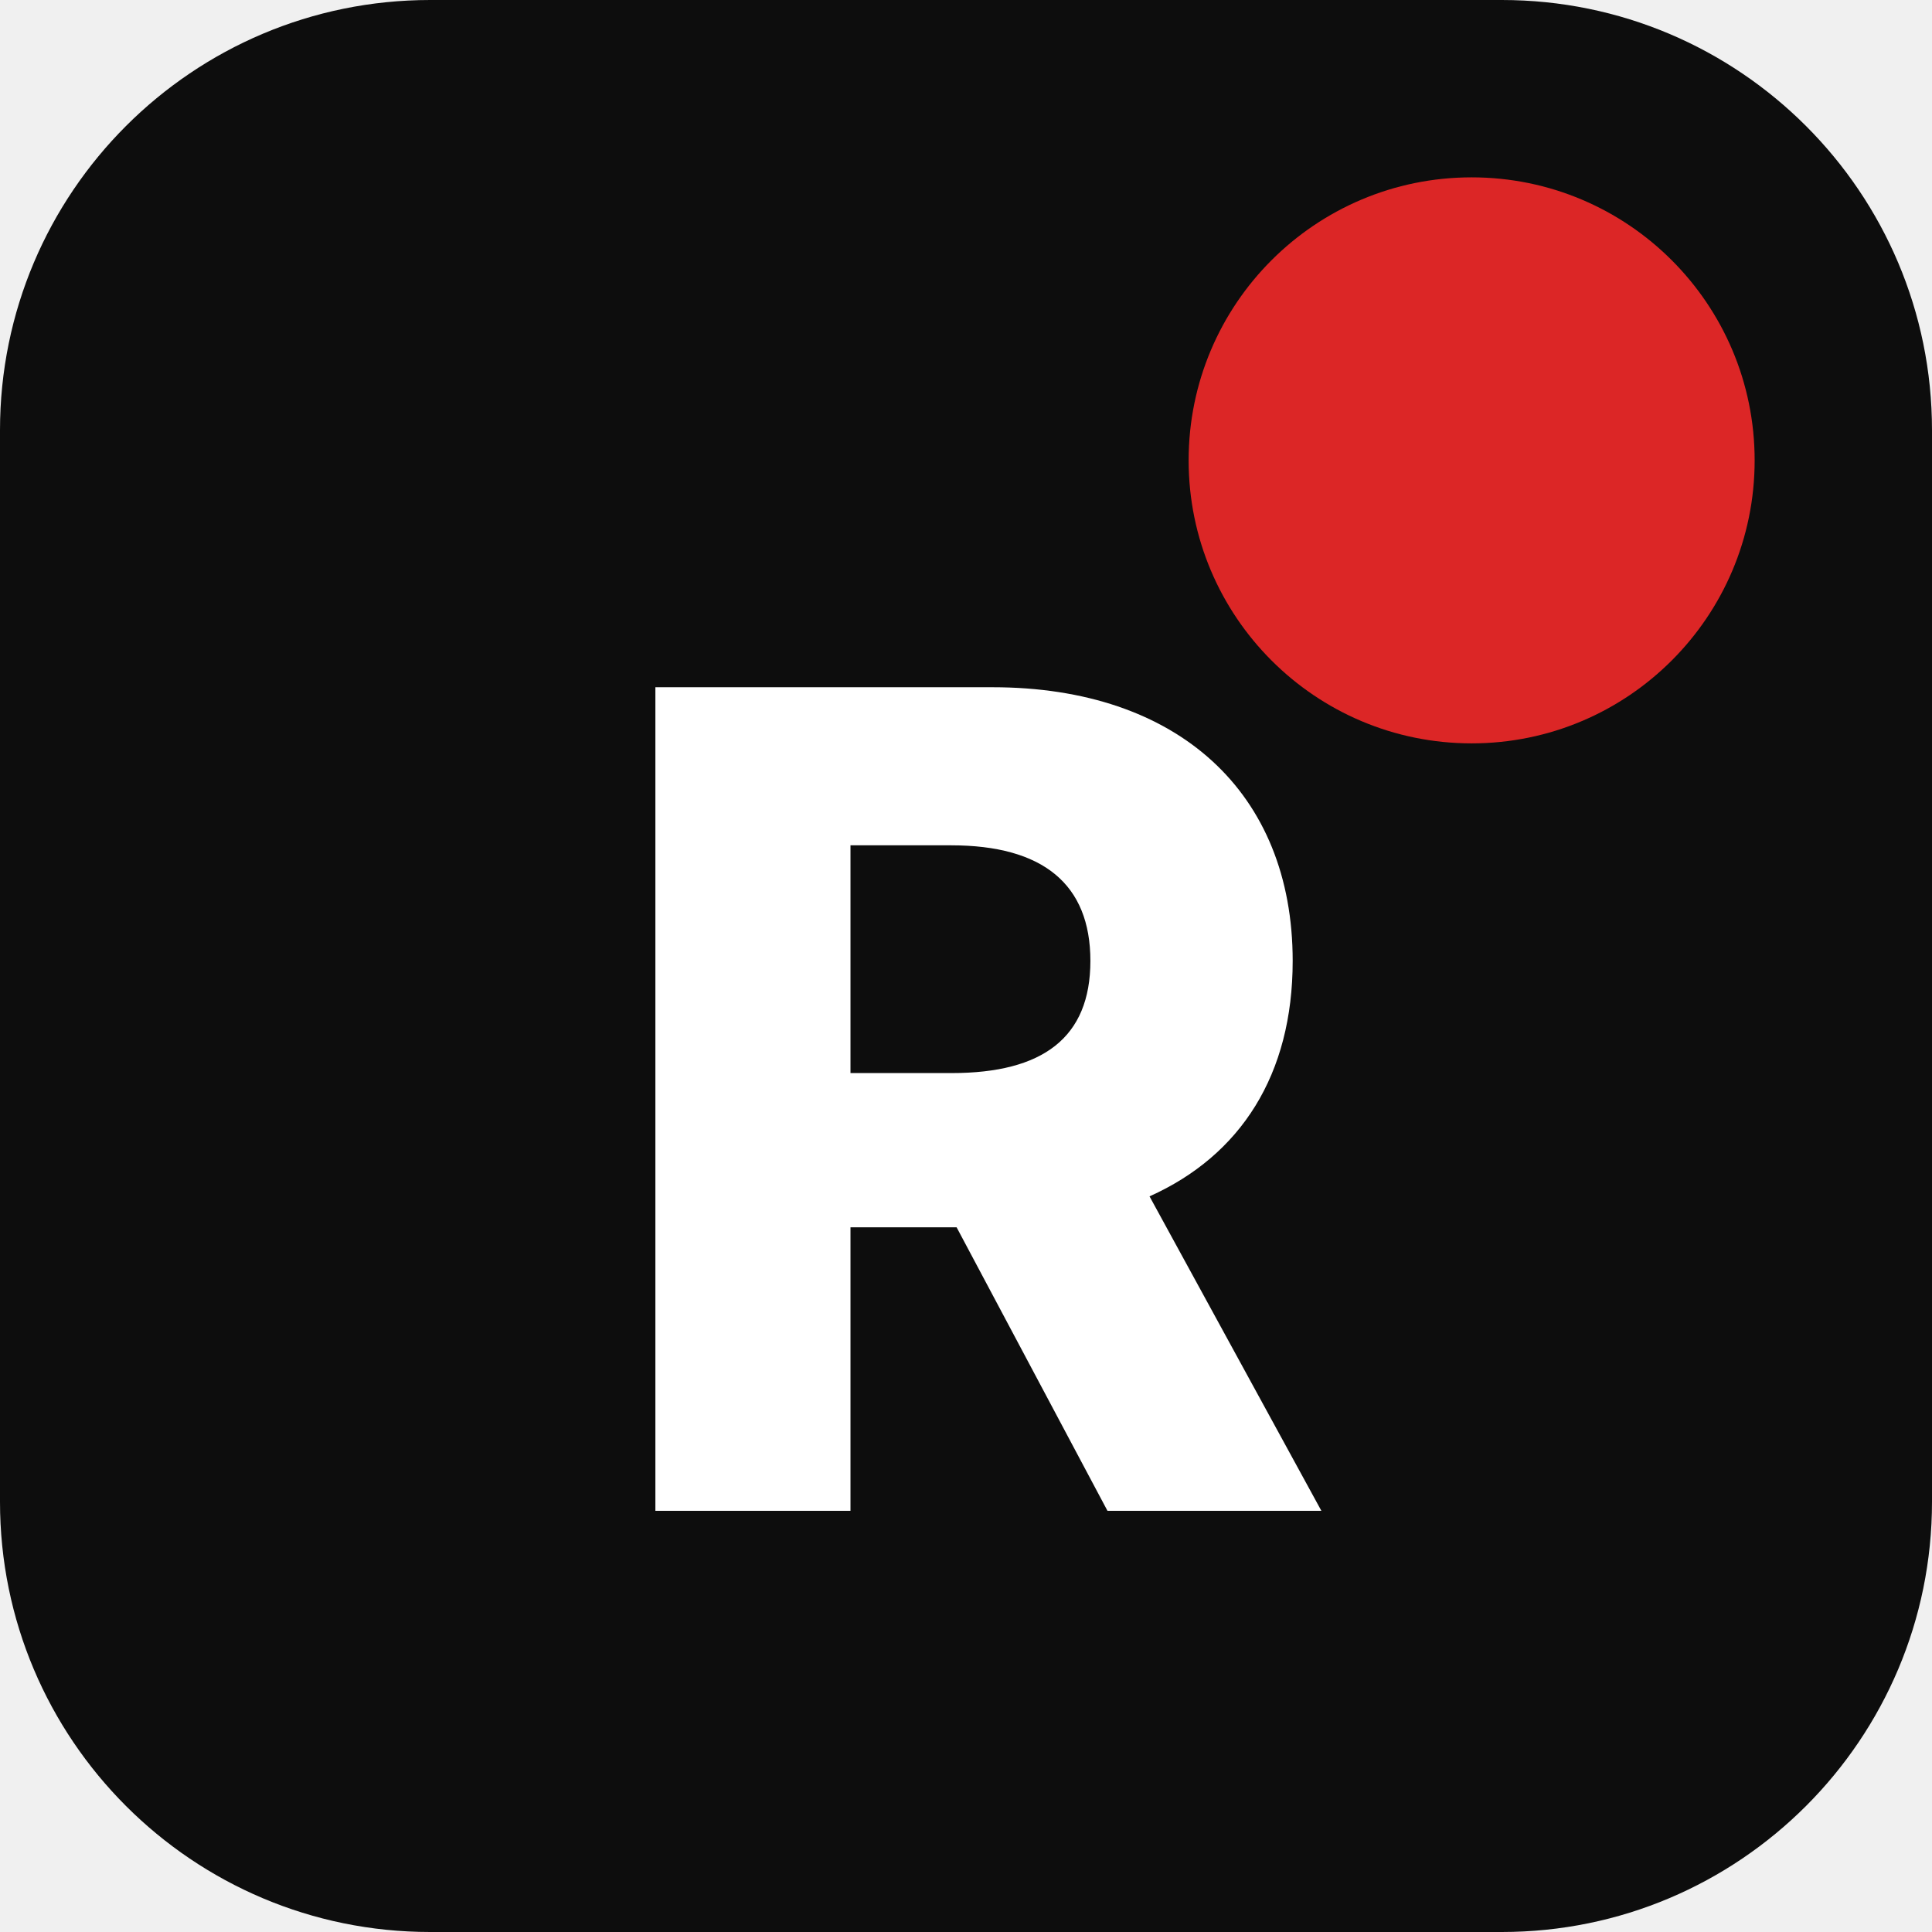
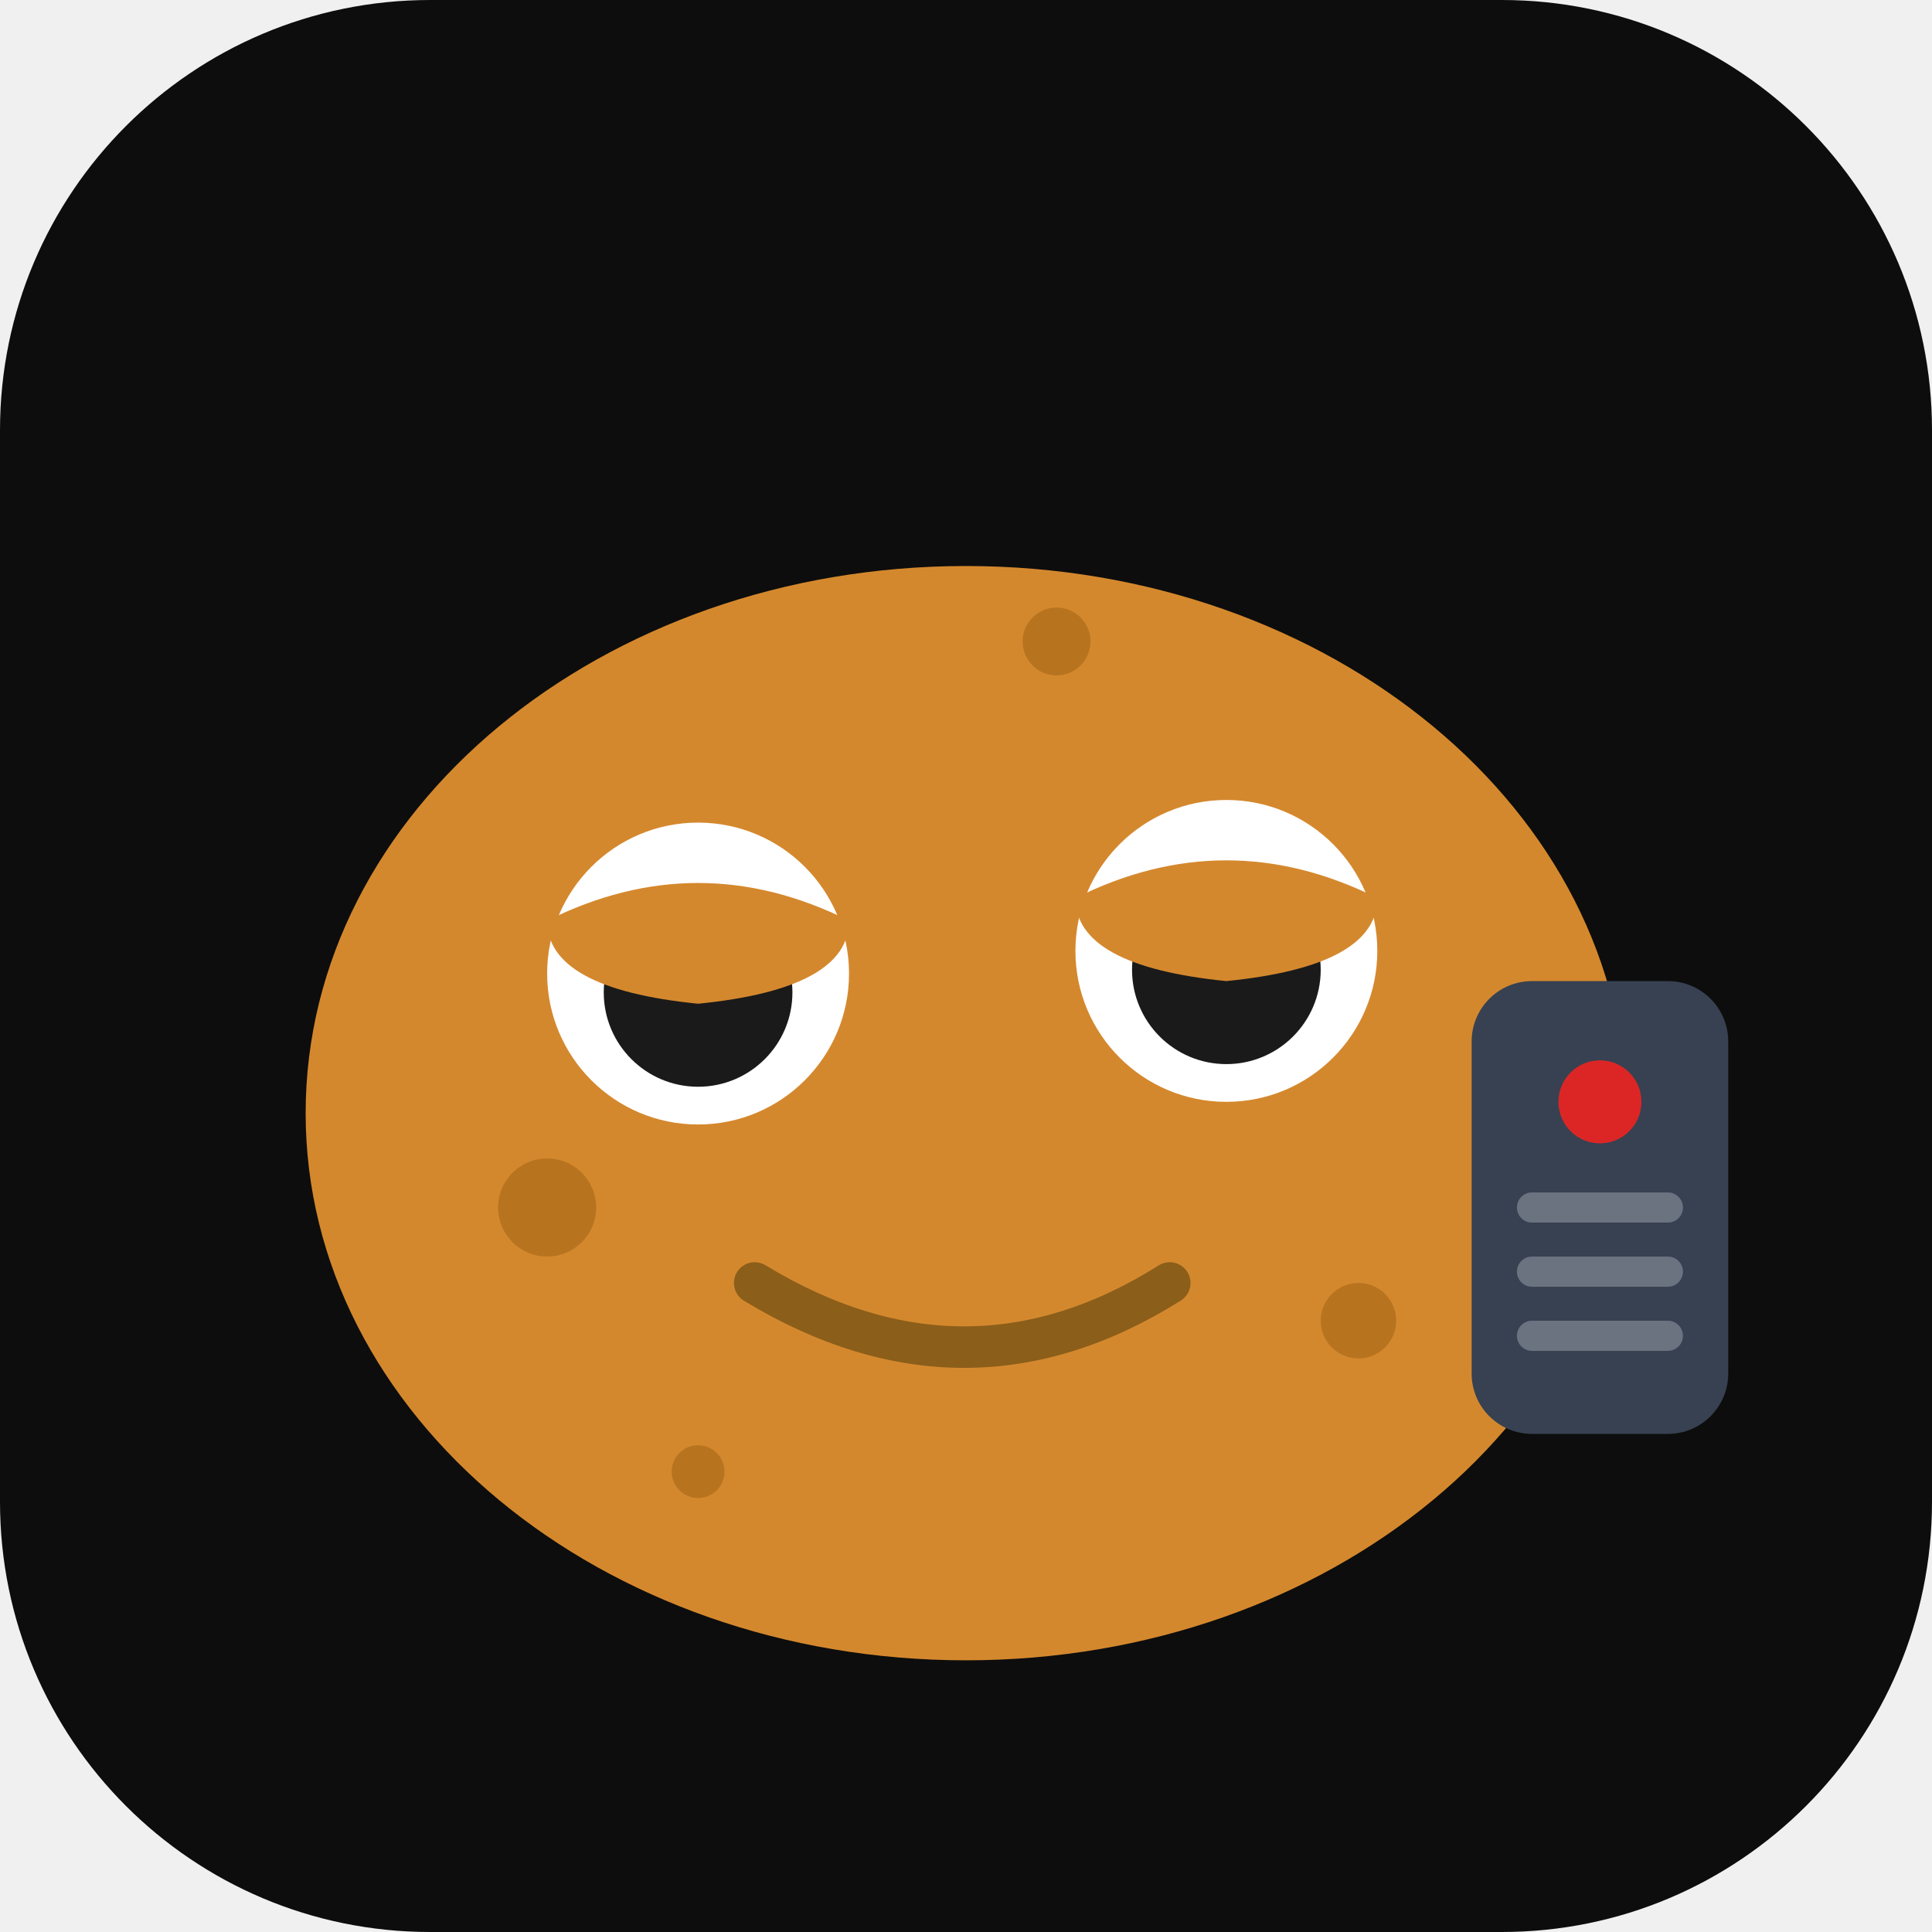
<svg xmlns="http://www.w3.org/2000/svg" viewBox="0 0 512 512">
  <rect width="512" height="512" rx="114" fill="#0d0d0d" />
-   <text x="50%" y="56%" dominant-baseline="middle" text-anchor="middle" font-family="-apple-system, BlinkMacSystemFont, sans-serif" font-weight="800" font-size="300" fill="white">R</text>
-   <circle cx="390" cy="122" r="75" fill="#dc2626" />
+   <ellipse cx="256" cy="295" rx="175" ry="145" fill="#d4882d" />
+   <circle cx="145" cy="320" r="13" fill="#b8731f" />
+   <circle cx="360" cy="350" r="10" fill="#b8731f" />
+   <circle cx="280" cy="170" r="9" fill="#b8731f" />
+   <circle cx="185" cy="390" r="7" fill="#b8731f" />
+   <circle cx="185" cy="258" r="40" fill="white" />
+   <circle cx="185" cy="263" r="25" fill="#1a1a1a" />
+   <circle cx="196" cy="252" r="9" fill="white" />
+   <path d="M145 244 Q185 224 225 244 Q225 262 185 266 Q145 262 145 244" fill="#d4882d" />
+   <circle cx="325" cy="252" r="40" fill="white" />
+   <circle cx="325" cy="257" r="25" fill="#1a1a1a" />
+   <circle cx="336" cy="246" r="9" fill="white" />
+   <path d="M285 238 Q325 218 365 238 Q365 256 325 260 Q285 256 285 238" fill="#d4882d" />
+   <path d="M200 340 Q256 374 310 340" stroke="#8b5e1a" stroke-width="11" fill="none" stroke-linecap="round" />
+   <rect x="390" y="260" width="68" height="120" rx="16" fill="#374151" />
+   <circle cx="424" cy="292" r="11" fill="#dc2626" />
+   <rect x="402" y="316" width="44" height="8" rx="4" fill="#6b7280" />
+   <rect x="402" y="333" width="44" height="8" rx="4" fill="#6b7280" />
+   <rect x="402" y="350" width="44" height="8" rx="4" fill="#6b7280" />
</svg>
